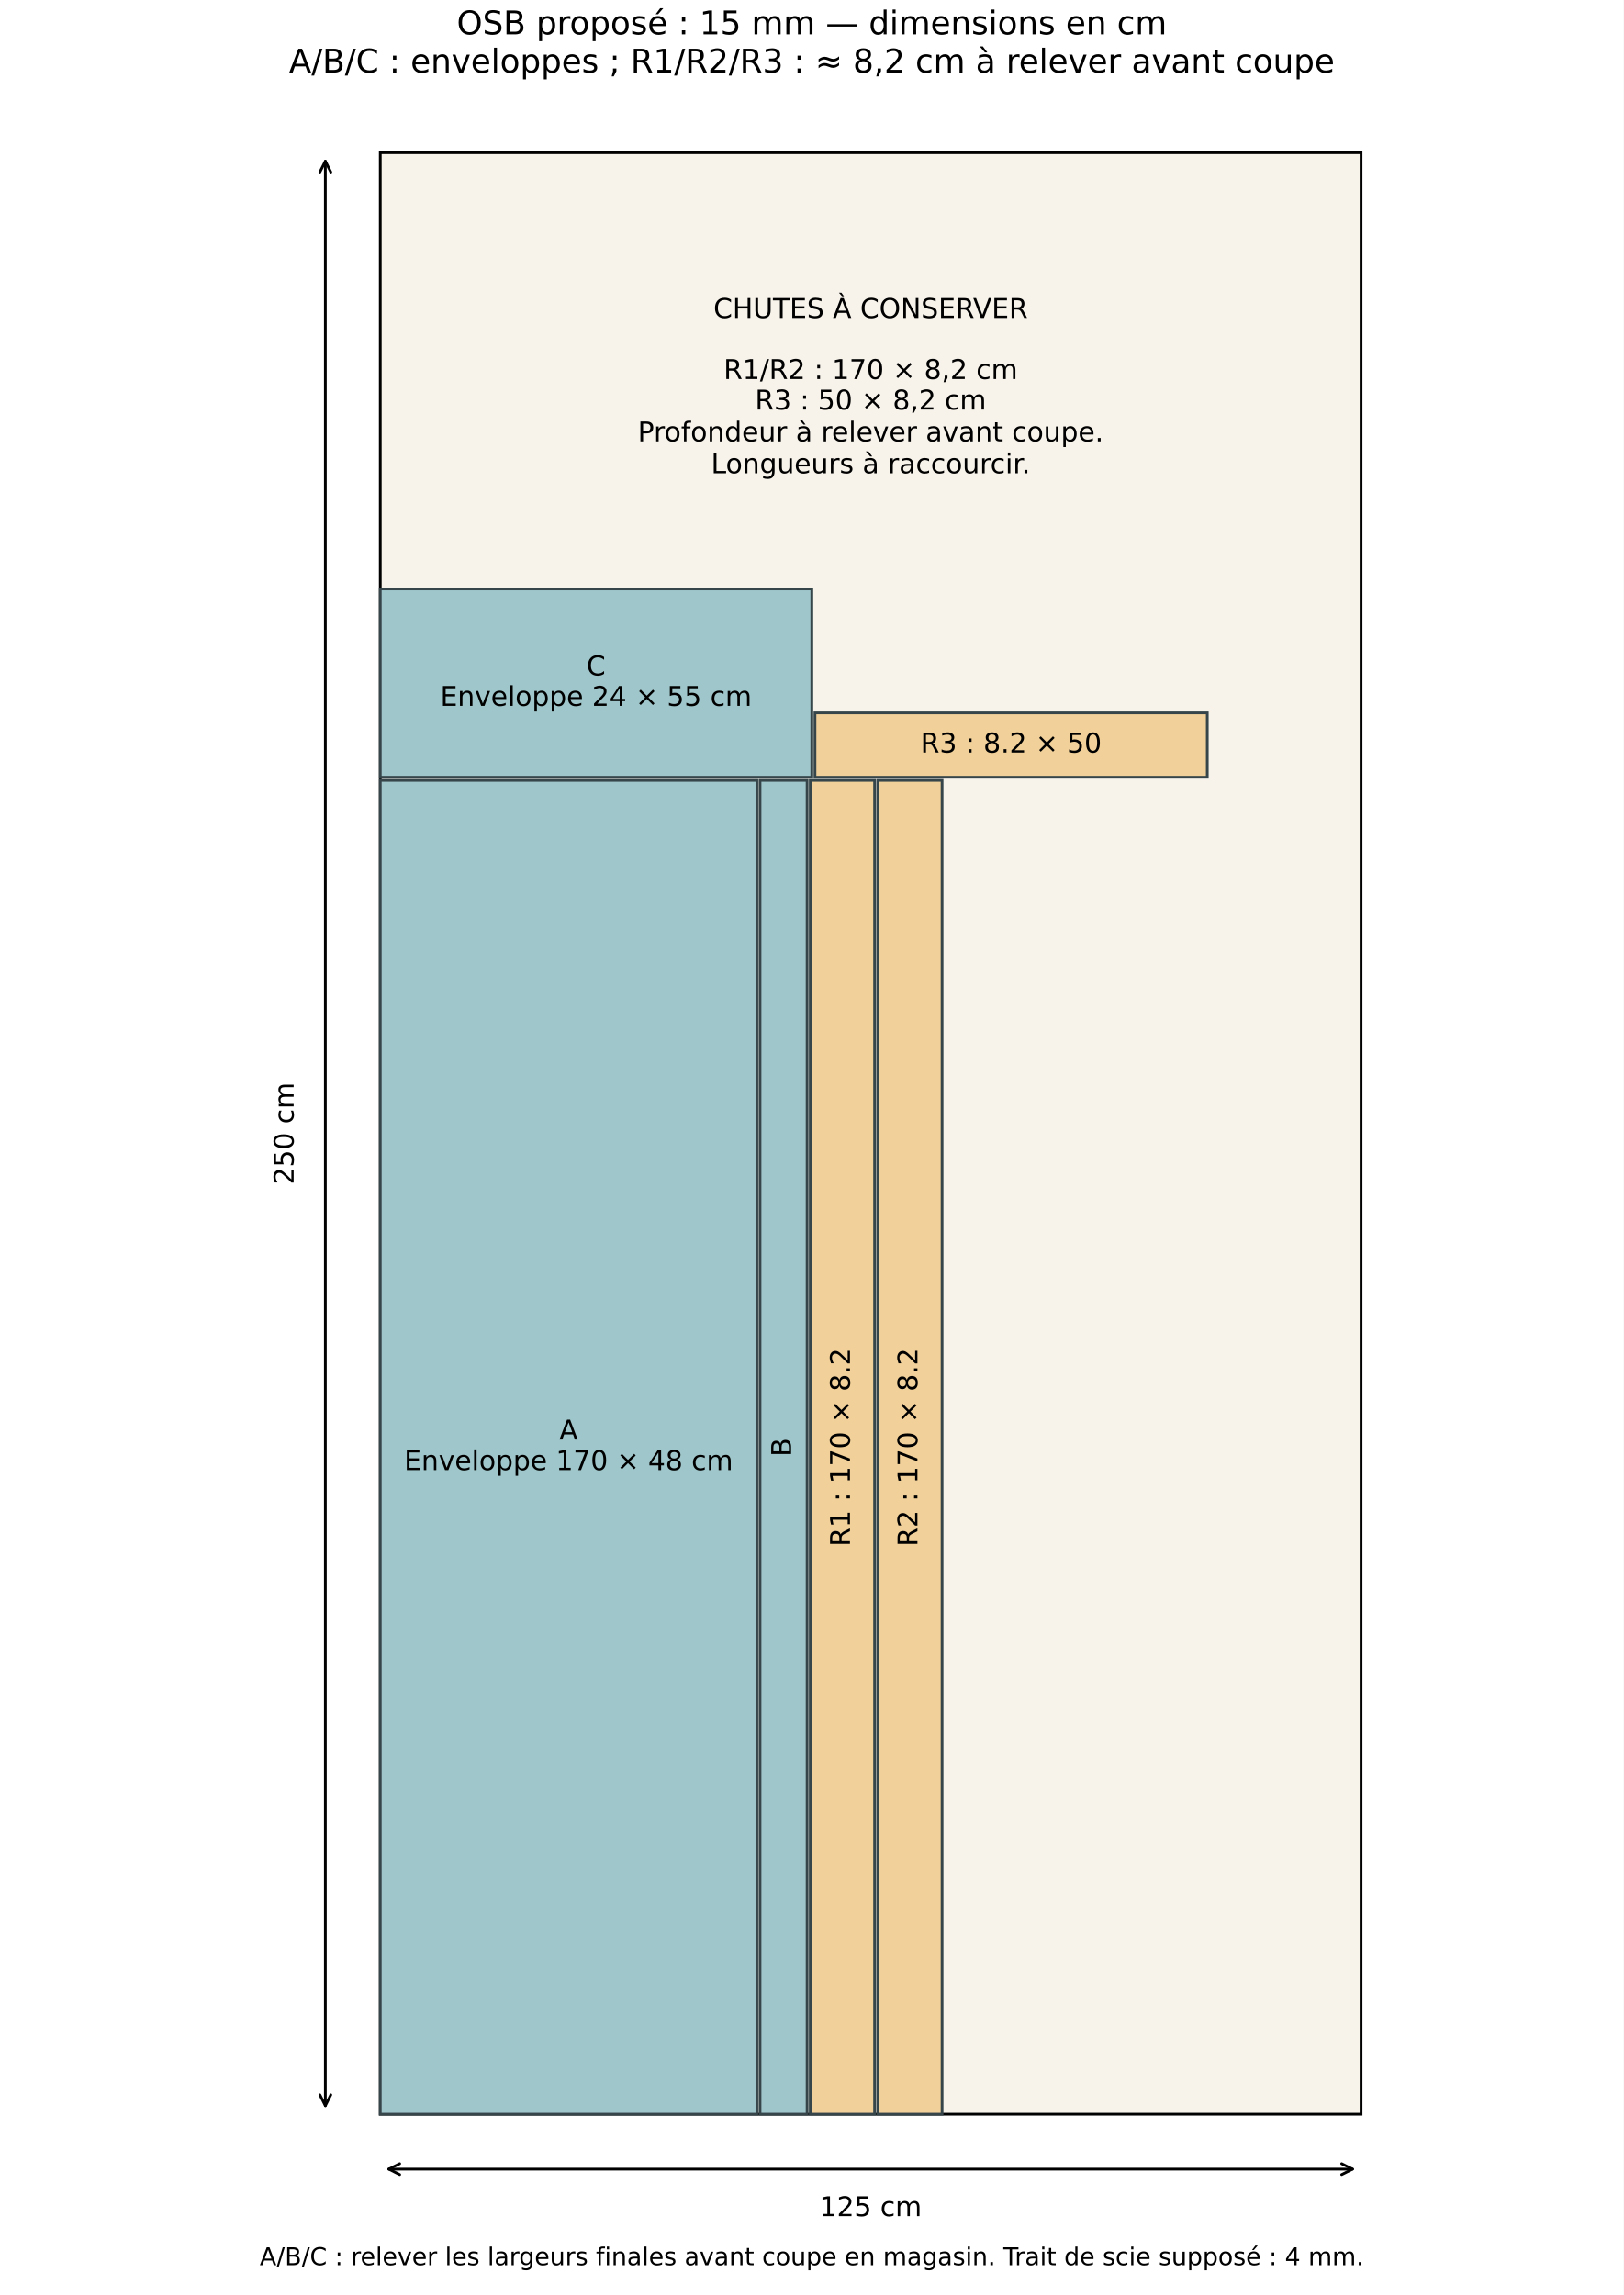
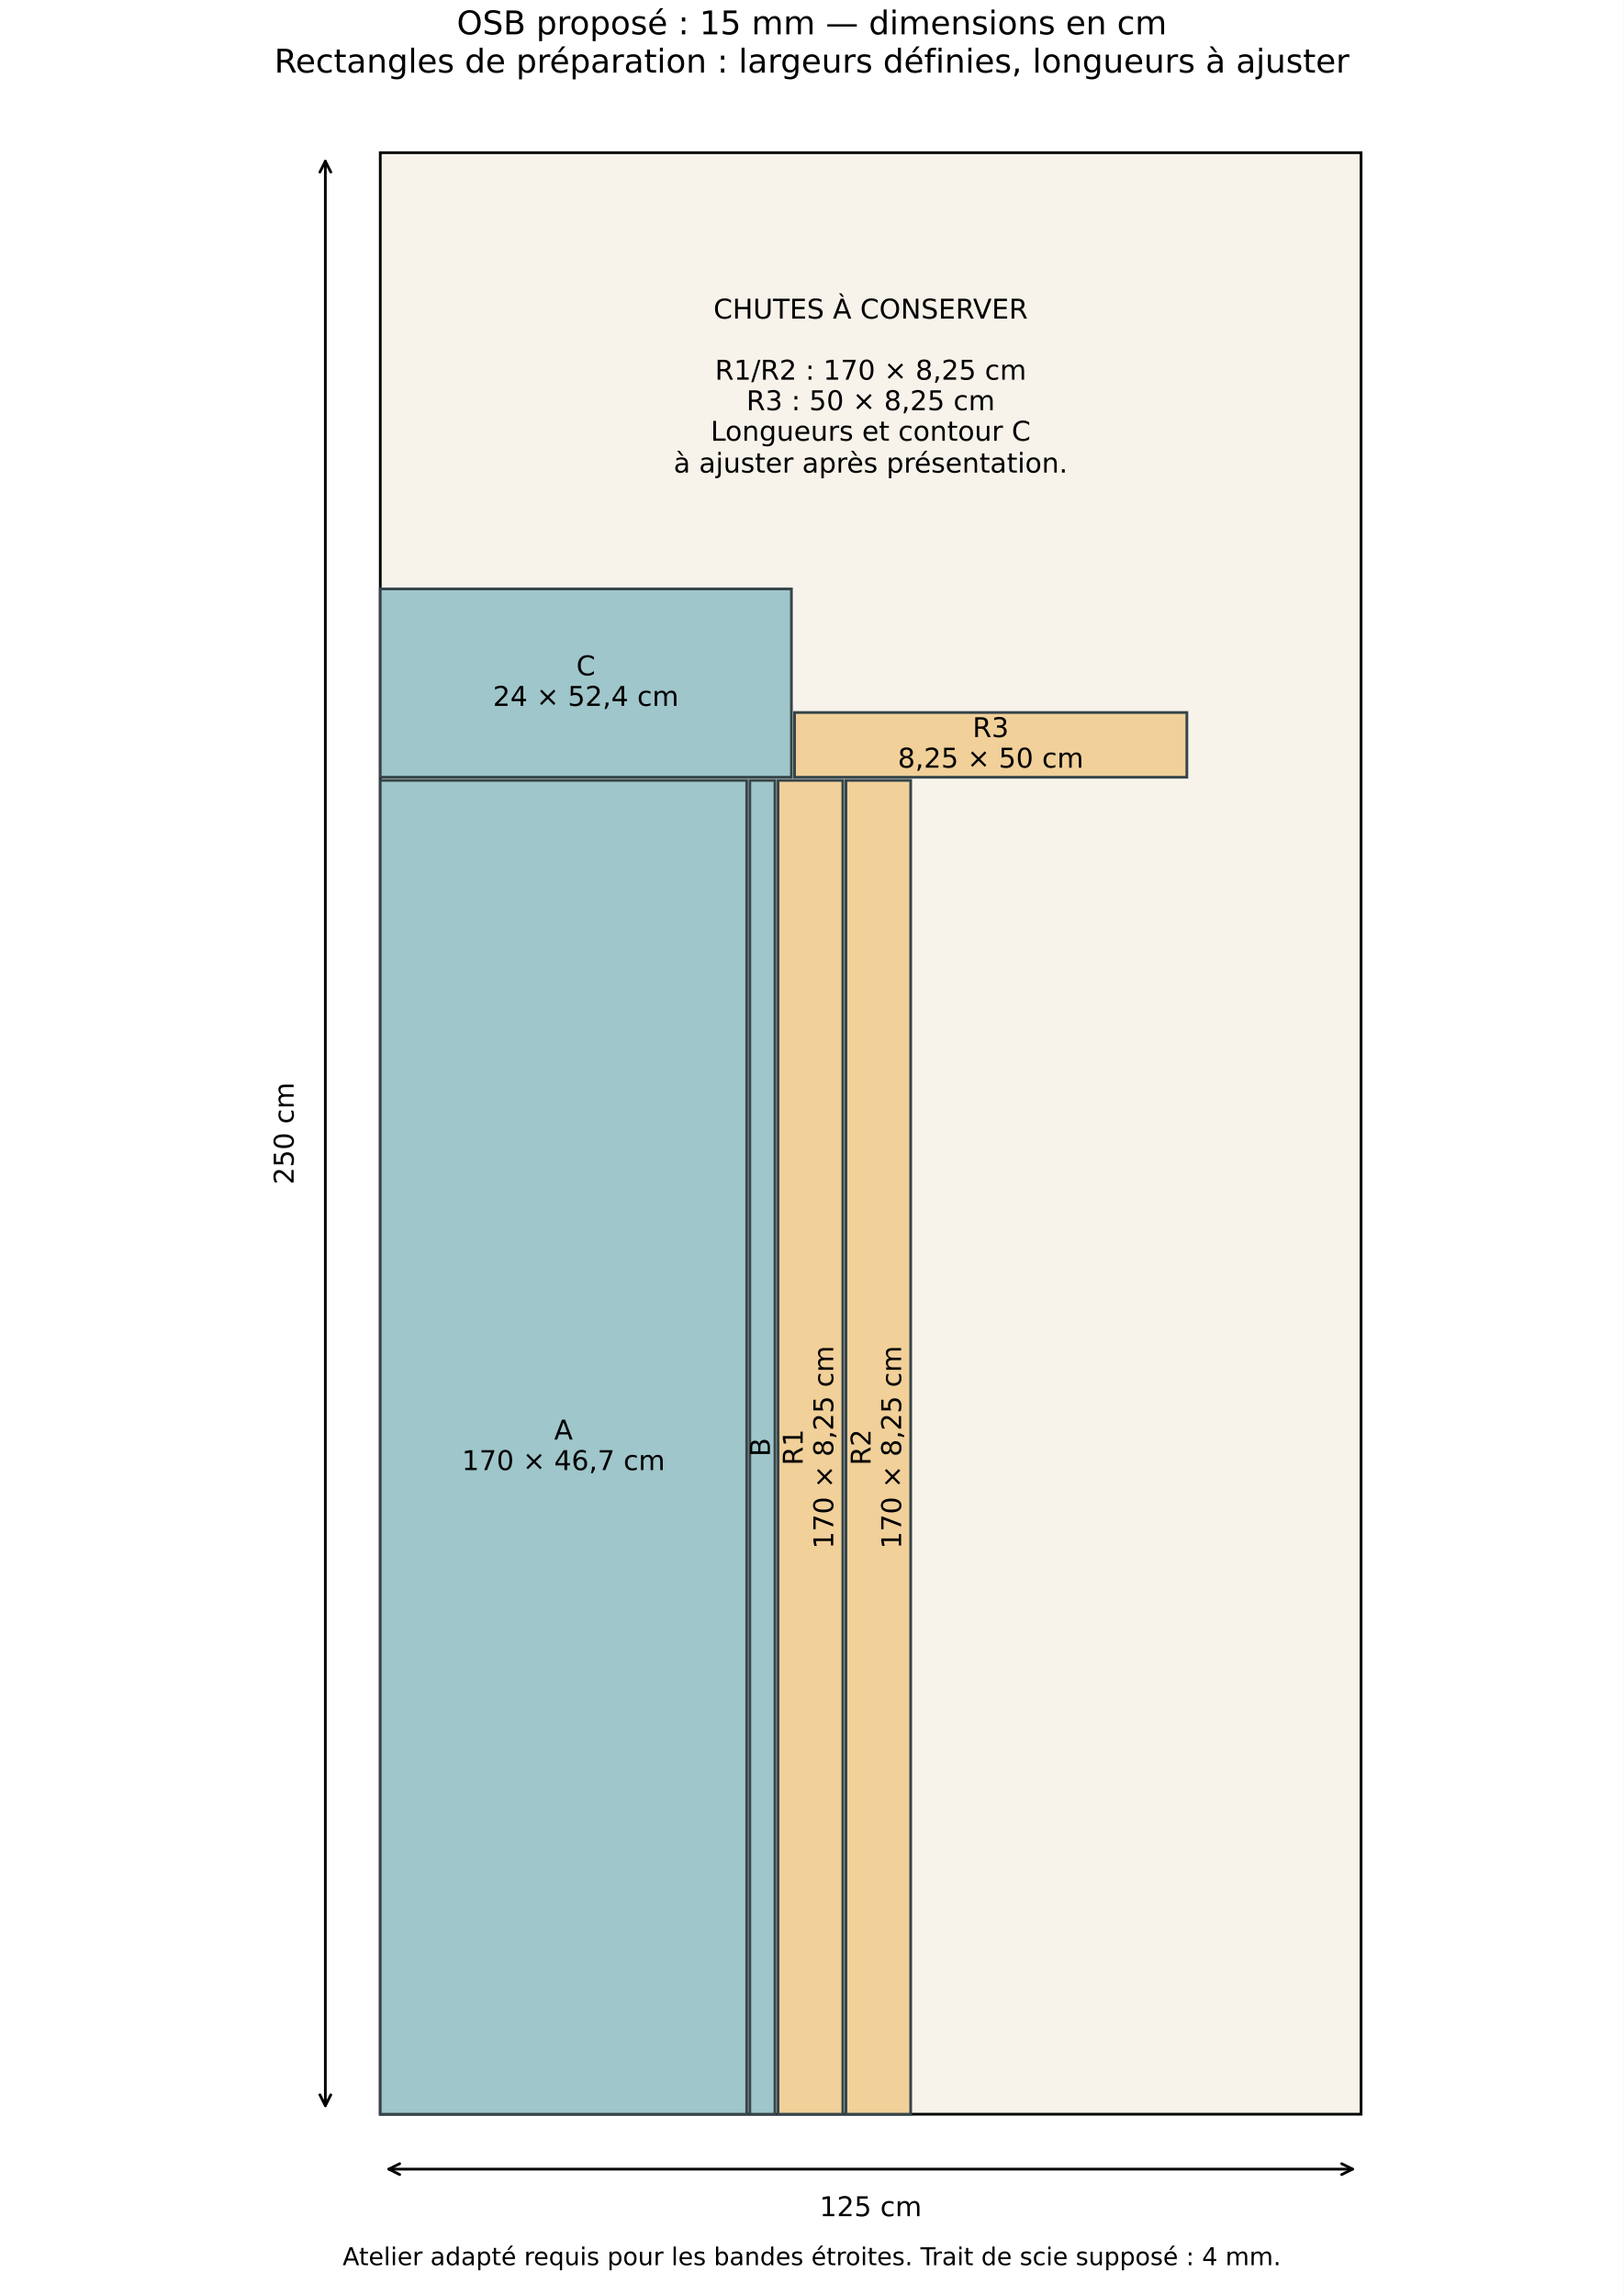
<svg xmlns="http://www.w3.org/2000/svg" width="595.44pt" height="841.68pt" viewBox="0 0 595.44 841.68" version="1.1">
  <defs>
    <style type="text/css">*{stroke-linejoin: round; stroke-linecap: butt}</style>
  </defs>
  <g id="figure_1">
    <g id="patch_1">
      <path d="M 0 841.68 L 595.44 841.68 L 595.44 0 L 0 0 z " style="fill: #ffffff" />
    </g>
    <g id="axes_1">
      <g id="patch_2">
-         <path d="M 139.457 775.375 L 499.145 775.375 L 499.145 55.999 L 139.457 55.999 z " clip-path="url(#p3e943747ec)" style="fill: #f7f3eb; stroke: #000000; stroke-linejoin: miter" />
+         <path d="M 139.457 775.375 L 499.145 775.375 L 499.145 55.999 L 139.457 55.999 z " clip-path="url(#pa2d6397f2c)" style="fill: #f7f3eb; stroke: #000000; stroke-linejoin: miter" />
      </g>
      <g id="patch_3">
-         <path d="M 139.457 775.375 L 277.577 775.375 L 277.577 286.199 L 139.457 286.199 z " clip-path="url(#p3e943747ec)" style="fill: #9fc6ca; stroke: #35454a; stroke-linejoin: miter" />
+         <path d="M 139.457 775.375 L 273.837 775.375 L 273.837 286.199 L 139.457 286.199 z " clip-path="url(#pa2d6397f2c)" style="fill: #9fc6ca; stroke: #35454a; stroke-linejoin: miter" />
      </g>
      <g id="patch_4">
-         <path d="M 278.728 775.375 L 295.993 775.375 L 295.993 286.199 L 278.728 286.199 z " clip-path="url(#p3e943747ec)" style="fill: #9fc6ca; stroke: #35454a; stroke-linejoin: miter" />
+         <path d="M 274.988 775.375 L 284.196 775.375 L 284.196 286.199 L 274.988 286.199 z " clip-path="url(#pa2d6397f2c)" style="fill: #9fc6ca; stroke: #35454a; stroke-linejoin: miter" />
      </g>
      <g id="patch_5">
-         <path d="M 297.144 775.375 L 320.74 775.375 L 320.74 286.199 L 297.144 286.199 z " clip-path="url(#p3e943747ec)" style="fill: #f1d099; stroke: #35454a; stroke-linejoin: miter" />
+         <path d="M 285.347 775.375 L 309.086 775.375 L 309.086 286.199 L 285.347 286.199 z " clip-path="url(#pa2d6397f2c)" style="fill: #f1d099; stroke: #35454a; stroke-linejoin: miter" />
      </g>
      <g id="patch_6">
-         <path d="M 321.891 775.375 L 345.487 775.375 L 345.487 286.199 L 321.891 286.199 z " clip-path="url(#p3e943747ec)" style="fill: #f1d099; stroke: #35454a; stroke-linejoin: miter" />
+         <path d="M 310.237 775.375 L 333.977 775.375 L 333.977 286.199 L 310.237 286.199 z " clip-path="url(#pa2d6397f2c)" style="fill: #f1d099; stroke: #35454a; stroke-linejoin: miter" />
      </g>
      <g id="patch_7">
-         <path d="M 139.457 285.048 L 297.72 285.048 L 297.72 215.988 L 139.457 215.988 z " clip-path="url(#p3e943747ec)" style="fill: #9fc6ca; stroke: #35454a; stroke-linejoin: miter" />
+         <path d="M 139.457 285.048 L 290.238 285.048 L 290.238 215.988 L 139.457 215.988 z " clip-path="url(#pa2d6397f2c)" style="fill: #9fc6ca; stroke: #35454a; stroke-linejoin: miter" />
      </g>
      <g id="patch_8">
-         <path d="M 298.871 285.048 L 442.746 285.048 L 442.746 261.453 L 298.871 261.453 z " clip-path="url(#p3e943747ec)" style="fill: #f1d099; stroke: #35454a; stroke-linejoin: miter" />
+         <path d="M 291.389 285.048 L 435.265 285.048 L 435.265 261.309 L 291.389 261.309 z " clip-path="url(#pa2d6397f2c)" style="fill: #f1d099; stroke: #35454a; stroke-linejoin: miter" />
      </g>
      <g id="text_1">
-         <text style="font: 10px 'DejaVu Sans', 'Bitstream Vera Sans', 'Computer Modern Sans Serif', 'Lucida Grande', 'Verdana', 'Geneva', 'Lucid', 'Arial', 'Helvetica', 'Avant Garde', sans-serif" transform="translate(205.0971 527.9475)">A</text>
-         <text style="font: 10px 'DejaVu Sans', 'Bitstream Vera Sans', 'Computer Modern Sans Serif', 'Lucida Grande', 'Verdana', 'Geneva', 'Lucid', 'Arial', 'Helvetica', 'Avant Garde', sans-serif" transform="translate(148.2081 539.1453)">Enveloppe 170 × 48 cm</text>
+         <text style="font: 10px 'DejaVu Sans', 'Bitstream Vera Sans', 'Computer Modern Sans Serif', 'Lucida Grande', 'Verdana', 'Geneva', 'Lucid', 'Arial', 'Helvetica', 'Avant Garde', sans-serif" transform="translate(203.2268 527.9475)">A</text>
+         <text style="font: 10px 'DejaVu Sans', 'Bitstream Vera Sans', 'Computer Modern Sans Serif', 'Lucida Grande', 'Verdana', 'Geneva', 'Lucid', 'Arial', 'Helvetica', 'Avant Garde', sans-serif" transform="translate(169.3939 539.1453)">170 × 46,7 cm</text>
      </g>
      <g id="text_2">
-         <text style="font: 10px 'DejaVu Sans', 'Bitstream Vera Sans', 'Computer Modern Sans Serif', 'Lucida Grande', 'Verdana', 'Geneva', 'Lucid', 'Arial', 'Helvetica', 'Avant Garde', sans-serif" transform="translate(290.1204 534.2175) rotate(-90)">B</text>
+         <text style="font: 10px 'DejaVu Sans', 'Bitstream Vera Sans', 'Computer Modern Sans Serif', 'Lucida Grande', 'Verdana', 'Geneva', 'Lucid', 'Arial', 'Helvetica', 'Avant Garde', sans-serif" transform="translate(282.3511 534.2175) rotate(-90)">B</text>
      </g>
      <g id="text_3">
-         <text style="font: 10px 'DejaVu Sans', 'Bitstream Vera Sans', 'Computer Modern Sans Serif', 'Lucida Grande', 'Verdana', 'Geneva', 'Lucid', 'Arial', 'Helvetica', 'Avant Garde', sans-serif" transform="translate(311.7016 567.1683) rotate(-90)">R1 : 170 × 8.2</text>
+         <text style="font: 10px 'DejaVu Sans', 'Bitstream Vera Sans', 'Computer Modern Sans Serif', 'Lucida Grande', 'Verdana', 'Geneva', 'Lucid', 'Arial', 'Helvetica', 'Avant Garde', sans-serif" transform="translate(294.3769 537.4425) rotate(-90)">R1</text>
+         <text style="font: 10px 'DejaVu Sans', 'Bitstream Vera Sans', 'Computer Modern Sans Serif', 'Lucida Grande', 'Verdana', 'Geneva', 'Lucid', 'Arial', 'Helvetica', 'Avant Garde', sans-serif" transform="translate(305.5747 568.0402) rotate(-90)">170 × 8,25 cm</text>
      </g>
      <g id="text_4">
-         <text style="font: 10px 'DejaVu Sans', 'Bitstream Vera Sans', 'Computer Modern Sans Serif', 'Lucida Grande', 'Verdana', 'Geneva', 'Lucid', 'Arial', 'Helvetica', 'Avant Garde', sans-serif" transform="translate(336.4481 567.1683) rotate(-90)">R2 : 170 × 8.2</text>
+         <text style="font: 10px 'DejaVu Sans', 'Bitstream Vera Sans', 'Computer Modern Sans Serif', 'Lucida Grande', 'Verdana', 'Geneva', 'Lucid', 'Arial', 'Helvetica', 'Avant Garde', sans-serif" transform="translate(319.2673 537.4425) rotate(-90)">R2</text>
+         <text style="font: 10px 'DejaVu Sans', 'Bitstream Vera Sans', 'Computer Modern Sans Serif', 'Lucida Grande', 'Verdana', 'Geneva', 'Lucid', 'Arial', 'Helvetica', 'Avant Garde', sans-serif" transform="translate(330.4651 568.0402) rotate(-90)">170 × 8,25 cm</text>
      </g>
      <g id="text_5">
-         <text style="font: 10px 'DejaVu Sans', 'Bitstream Vera Sans', 'Computer Modern Sans Serif', 'Lucida Grande', 'Verdana', 'Geneva', 'Lucid', 'Arial', 'Helvetica', 'Avant Garde', sans-serif" transform="translate(215.0973 247.6788)">C</text>
-         <text style="font: 10px 'DejaVu Sans', 'Bitstream Vera Sans', 'Computer Modern Sans Serif', 'Lucida Grande', 'Verdana', 'Geneva', 'Lucid', 'Arial', 'Helvetica', 'Avant Garde', sans-serif" transform="translate(161.4606 258.8767)">Enveloppe 24 × 55 cm</text>
+         <text style="font: 10px 'DejaVu Sans', 'Bitstream Vera Sans', 'Computer Modern Sans Serif', 'Lucida Grande', 'Verdana', 'Geneva', 'Lucid', 'Arial', 'Helvetica', 'Avant Garde', sans-serif" transform="translate(211.3565 247.6788)">C</text>
+         <text style="font: 10px 'DejaVu Sans', 'Bitstream Vera Sans', 'Computer Modern Sans Serif', 'Lucida Grande', 'Verdana', 'Geneva', 'Lucid', 'Arial', 'Helvetica', 'Avant Garde', sans-serif" transform="translate(180.7761 258.8767)">24 × 52,4 cm</text>
      </g>
      <g id="text_6">
-         <text style="font: 10px 'DejaVu Sans', 'Bitstream Vera Sans', 'Computer Modern Sans Serif', 'Lucida Grande', 'Verdana', 'Geneva', 'Lucid', 'Arial', 'Helvetica', 'Avant Garde', sans-serif; text-anchor: middle" x="370.809" y="276.01" transform="rotate(-0 370.8085 276.01)">R3 : 8.2 × 50</text>
+         <text style="font: 10px 'DejaVu Sans', 'Bitstream Vera Sans', 'Computer Modern Sans Serif', 'Lucida Grande', 'Verdana', 'Geneva', 'Lucid', 'Arial', 'Helvetica', 'Avant Garde', sans-serif" transform="translate(356.6716 270.3392)">R3</text>
+         <text style="font: 10px 'DejaVu Sans', 'Bitstream Vera Sans', 'Computer Modern Sans Serif', 'Lucida Grande', 'Verdana', 'Geneva', 'Lucid', 'Arial', 'Helvetica', 'Avant Garde', sans-serif" transform="translate(329.2552 281.537)">8,25 × 50 cm</text>
      </g>
      <g id="text_7">
-         <text style="font: 10px 'DejaVu Sans', 'Bitstream Vera Sans', 'Computer Modern Sans Serif', 'Lucida Grande', 'Verdana', 'Geneva', 'Lucid', 'Arial', 'Helvetica', 'Avant Garde', sans-serif" transform="translate(261.6497 116.6091)">CHUTES À CONSERVER</text>
-         <text style="font: 10px 'DejaVu Sans', 'Bitstream Vera Sans', 'Computer Modern Sans Serif', 'Lucida Grande', 'Verdana', 'Geneva', 'Lucid', 'Arial', 'Helvetica', 'Avant Garde', sans-serif" transform="translate(319.3013 127.807)" />
-         <text style="font: 10px 'DejaVu Sans', 'Bitstream Vera Sans', 'Computer Modern Sans Serif', 'Lucida Grande', 'Verdana', 'Geneva', 'Lucid', 'Arial', 'Helvetica', 'Avant Garde', sans-serif" transform="translate(265.3716 139.0048)">R1/R2 : 170 × 8,2 cm</text>
-         <text style="font: 10px 'DejaVu Sans', 'Bitstream Vera Sans', 'Computer Modern Sans Serif', 'Lucida Grande', 'Verdana', 'Geneva', 'Lucid', 'Arial', 'Helvetica', 'Avant Garde', sans-serif" transform="translate(276.8927 150.2026)">R3 : 50 × 8,2 cm</text>
-         <text style="font: 10px 'DejaVu Sans', 'Bitstream Vera Sans', 'Computer Modern Sans Serif', 'Lucida Grande', 'Verdana', 'Geneva', 'Lucid', 'Arial', 'Helvetica', 'Avant Garde', sans-serif" transform="translate(233.8778 161.8804)">Profondeur à relever avant coupe.</text>
-         <text style="font: 10px 'DejaVu Sans', 'Bitstream Vera Sans', 'Computer Modern Sans Serif', 'Lucida Grande', 'Verdana', 'Geneva', 'Lucid', 'Arial', 'Helvetica', 'Avant Garde', sans-serif" transform="translate(260.7685 173.5582)">Longueurs à raccourcir.</text>
+         <text style="font: 10px 'DejaVu Sans', 'Bitstream Vera Sans', 'Computer Modern Sans Serif', 'Lucida Grande', 'Verdana', 'Geneva', 'Lucid', 'Arial', 'Helvetica', 'Avant Garde', sans-serif" transform="translate(261.6497 116.8491)">CHUTES À CONSERVER</text>
+         <text style="font: 10px 'DejaVu Sans', 'Bitstream Vera Sans', 'Computer Modern Sans Serif', 'Lucida Grande', 'Verdana', 'Geneva', 'Lucid', 'Arial', 'Helvetica', 'Avant Garde', sans-serif" transform="translate(319.3013 128.047)" />
+         <text style="font: 10px 'DejaVu Sans', 'Bitstream Vera Sans', 'Computer Modern Sans Serif', 'Lucida Grande', 'Verdana', 'Geneva', 'Lucid', 'Arial', 'Helvetica', 'Avant Garde', sans-serif" transform="translate(262.1903 139.2448)">R1/R2 : 170 × 8,25 cm</text>
+         <text style="font: 10px 'DejaVu Sans', 'Bitstream Vera Sans', 'Computer Modern Sans Serif', 'Lucida Grande', 'Verdana', 'Geneva', 'Lucid', 'Arial', 'Helvetica', 'Avant Garde', sans-serif" transform="translate(273.7114 150.4426)">R3 : 50 × 8,25 cm</text>
+         <text style="font: 10px 'DejaVu Sans', 'Bitstream Vera Sans', 'Computer Modern Sans Serif', 'Lucida Grande', 'Verdana', 'Geneva', 'Lucid', 'Arial', 'Helvetica', 'Avant Garde', sans-serif" transform="translate(260.6099 161.6404)">Longueurs et contour C</text>
+         <text style="font: 10px 'DejaVu Sans', 'Bitstream Vera Sans', 'Computer Modern Sans Serif', 'Lucida Grande', 'Verdana', 'Geneva', 'Lucid', 'Arial', 'Helvetica', 'Avant Garde', sans-serif" transform="translate(247.0544 173.3182)">à ajuster après présentation.</text>
      </g>
      <g id="patch_9">
        <path d="M 496.027 795.517 Q 319.301 795.517 142.576 795.517 " style="fill: none; stroke: #000000; stroke-linecap: round" />
        <path d="M 492.027 793.517 L 496.027 795.517 L 492.027 797.517 " style="fill: none; stroke: #000000; stroke-linecap: round" />
        <path d="M 146.576 797.517 L 142.576 795.517 L 146.576 793.517 " style="fill: none; stroke: #000000; stroke-linecap: round" />
      </g>
      <g id="text_8">
        <text style="font: 10px 'DejaVu Sans', 'Bitstream Vera Sans', 'Computer Modern Sans Serif', 'Lucida Grande', 'Verdana', 'Geneva', 'Lucid', 'Arial', 'Helvetica', 'Avant Garde', sans-serif; text-anchor: middle" x="319.301" y="812.782" transform="rotate(-0 319.3013 812.7822)">125 cm</text>
      </g>
      <g id="patch_10">
        <path d="M 119.315 59.118 Q 119.315 415.687 119.315 772.256 " style="fill: none; stroke: #000000; stroke-linecap: round" />
        <path d="M 117.315 63.118 L 119.315 59.118 L 121.315 63.118 " style="fill: none; stroke: #000000; stroke-linecap: round" />
        <path d="M 121.315 768.256 L 119.315 772.256 L 117.315 768.256 " style="fill: none; stroke: #000000; stroke-linecap: round" />
      </g>
      <g id="text_9">
        <text style="font: 10px 'DejaVu Sans', 'Bitstream Vera Sans', 'Computer Modern Sans Serif', 'Lucida Grande', 'Verdana', 'Geneva', 'Lucid', 'Arial', 'Helvetica', 'Avant Garde', sans-serif" transform="translate(107.6867 434.4393) rotate(-90)">250 cm</text>
      </g>
      <g id="text_10">
        <text style="font: 12px 'DejaVu Sans', 'Bitstream Vera Sans', 'Computer Modern Sans Serif', 'Lucida Grande', 'Verdana', 'Geneva', 'Lucid', 'Arial', 'Helvetica', 'Avant Garde', sans-serif" transform="translate(167.5172 12.59836)">OSB proposé : 15 mm — dimensions en cm</text>
-         <text style="font: 12px 'DejaVu Sans', 'Bitstream Vera Sans', 'Computer Modern Sans Serif', 'Lucida Grande', 'Verdana', 'Geneva', 'Lucid', 'Arial', 'Helvetica', 'Avant Garde', sans-serif" transform="translate(105.9919 26.61174)">A/B/C : enveloppes ; R1/R2/R3 : ≈ 8,2 cm à relever avant coupe</text>
+         <text style="font: 12px 'DejaVu Sans', 'Bitstream Vera Sans', 'Computer Modern Sans Serif', 'Lucida Grande', 'Verdana', 'Geneva', 'Lucid', 'Arial', 'Helvetica', 'Avant Garde', sans-serif" transform="translate(100.6003 26.61174)">Rectangles de préparation : largeurs définies, longueurs à ajuster</text>
      </g>
    </g>
    <g id="text_11">
-       <text style="font: 9px 'DejaVu Sans', 'Bitstream Vera Sans', 'Computer Modern Sans Serif', 'Lucida Grande', 'Verdana', 'Geneva', 'Lucid', 'Arial', 'Helvetica', 'Avant Garde', sans-serif; text-anchor: middle" x="297.72" y="830.738" transform="rotate(-0 297.72 830.7382)">A/B/C : relever les largeurs finales avant coupe en magasin. Trait de scie supposé : 4 mm.</text>
+       <text style="font: 9px 'DejaVu Sans', 'Bitstream Vera Sans', 'Computer Modern Sans Serif', 'Lucida Grande', 'Verdana', 'Geneva', 'Lucid', 'Arial', 'Helvetica', 'Avant Garde', sans-serif; text-anchor: middle" x="297.72" y="830.738" transform="rotate(-0 297.72 830.7382)">Atelier adapté requis pour les bandes étroites. Trait de scie supposé : 4 mm.</text>
    </g>
  </g>
  <defs>
-     <clipPath id="p3e943747ec">
+     <clipPath id="pa2d6397f2c">
      <rect x="81.907" y="41.612" width="431.625" height="797.068" />
    </clipPath>
  </defs>
</svg>
